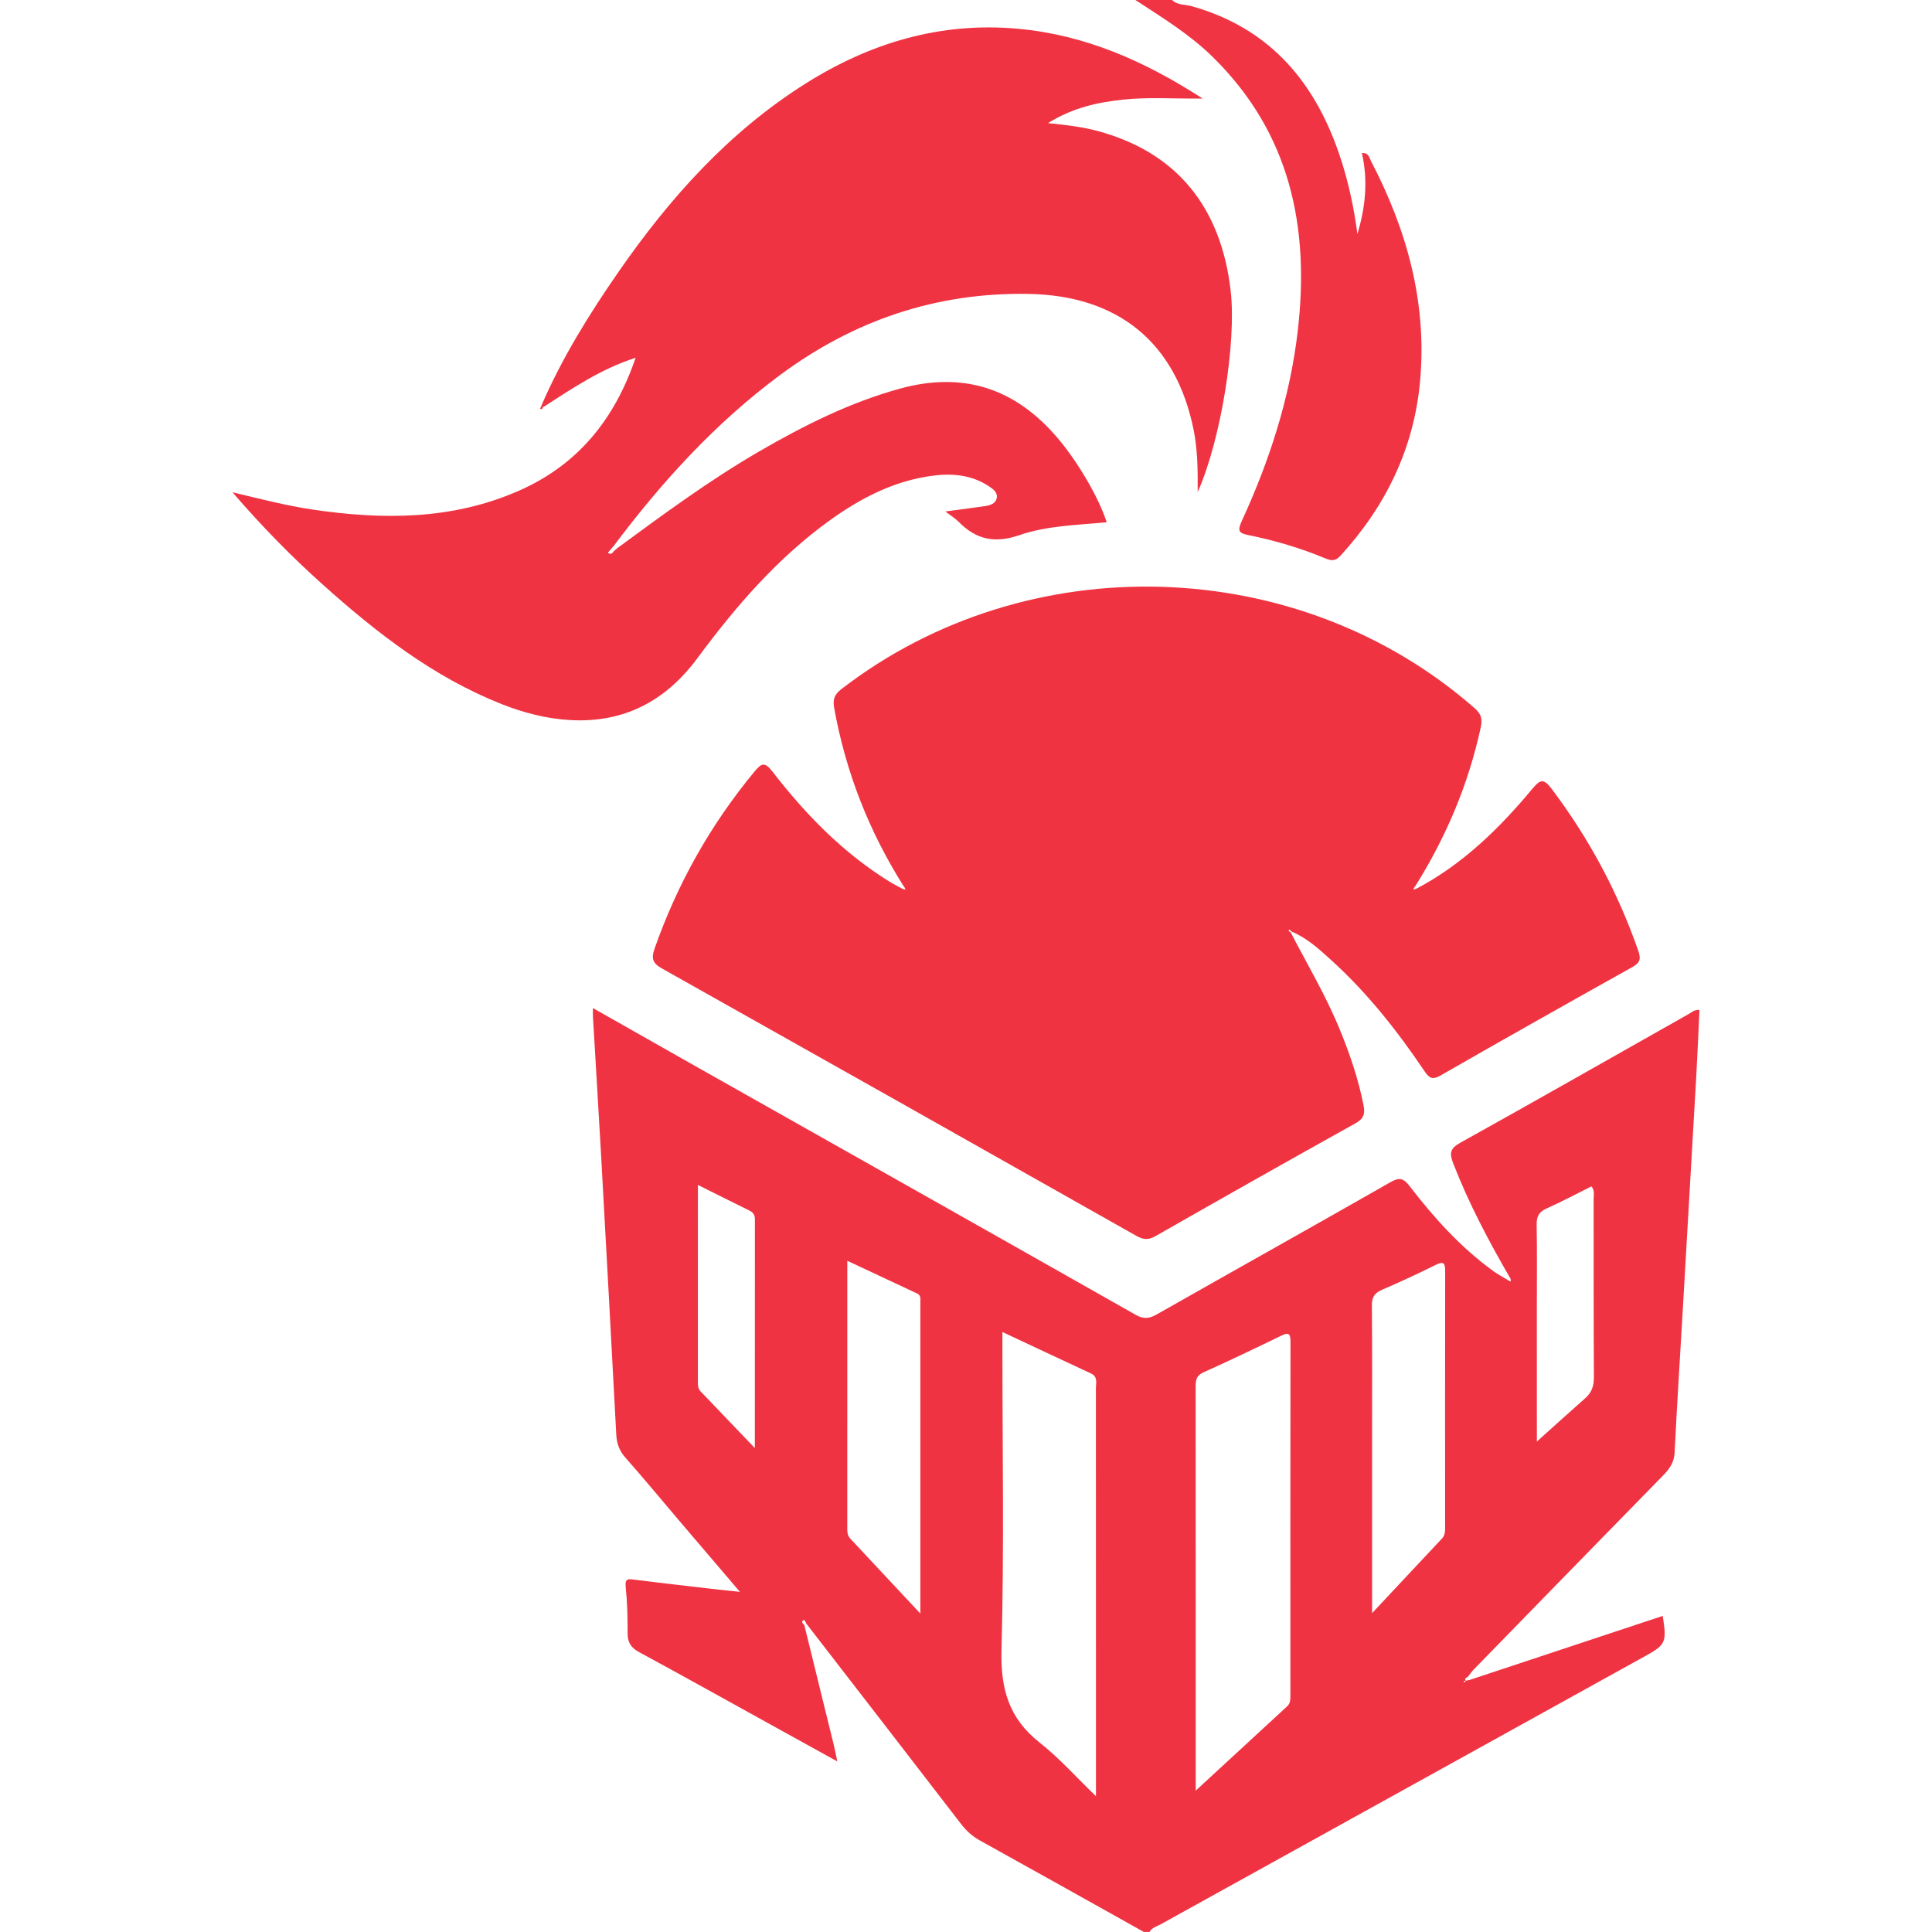
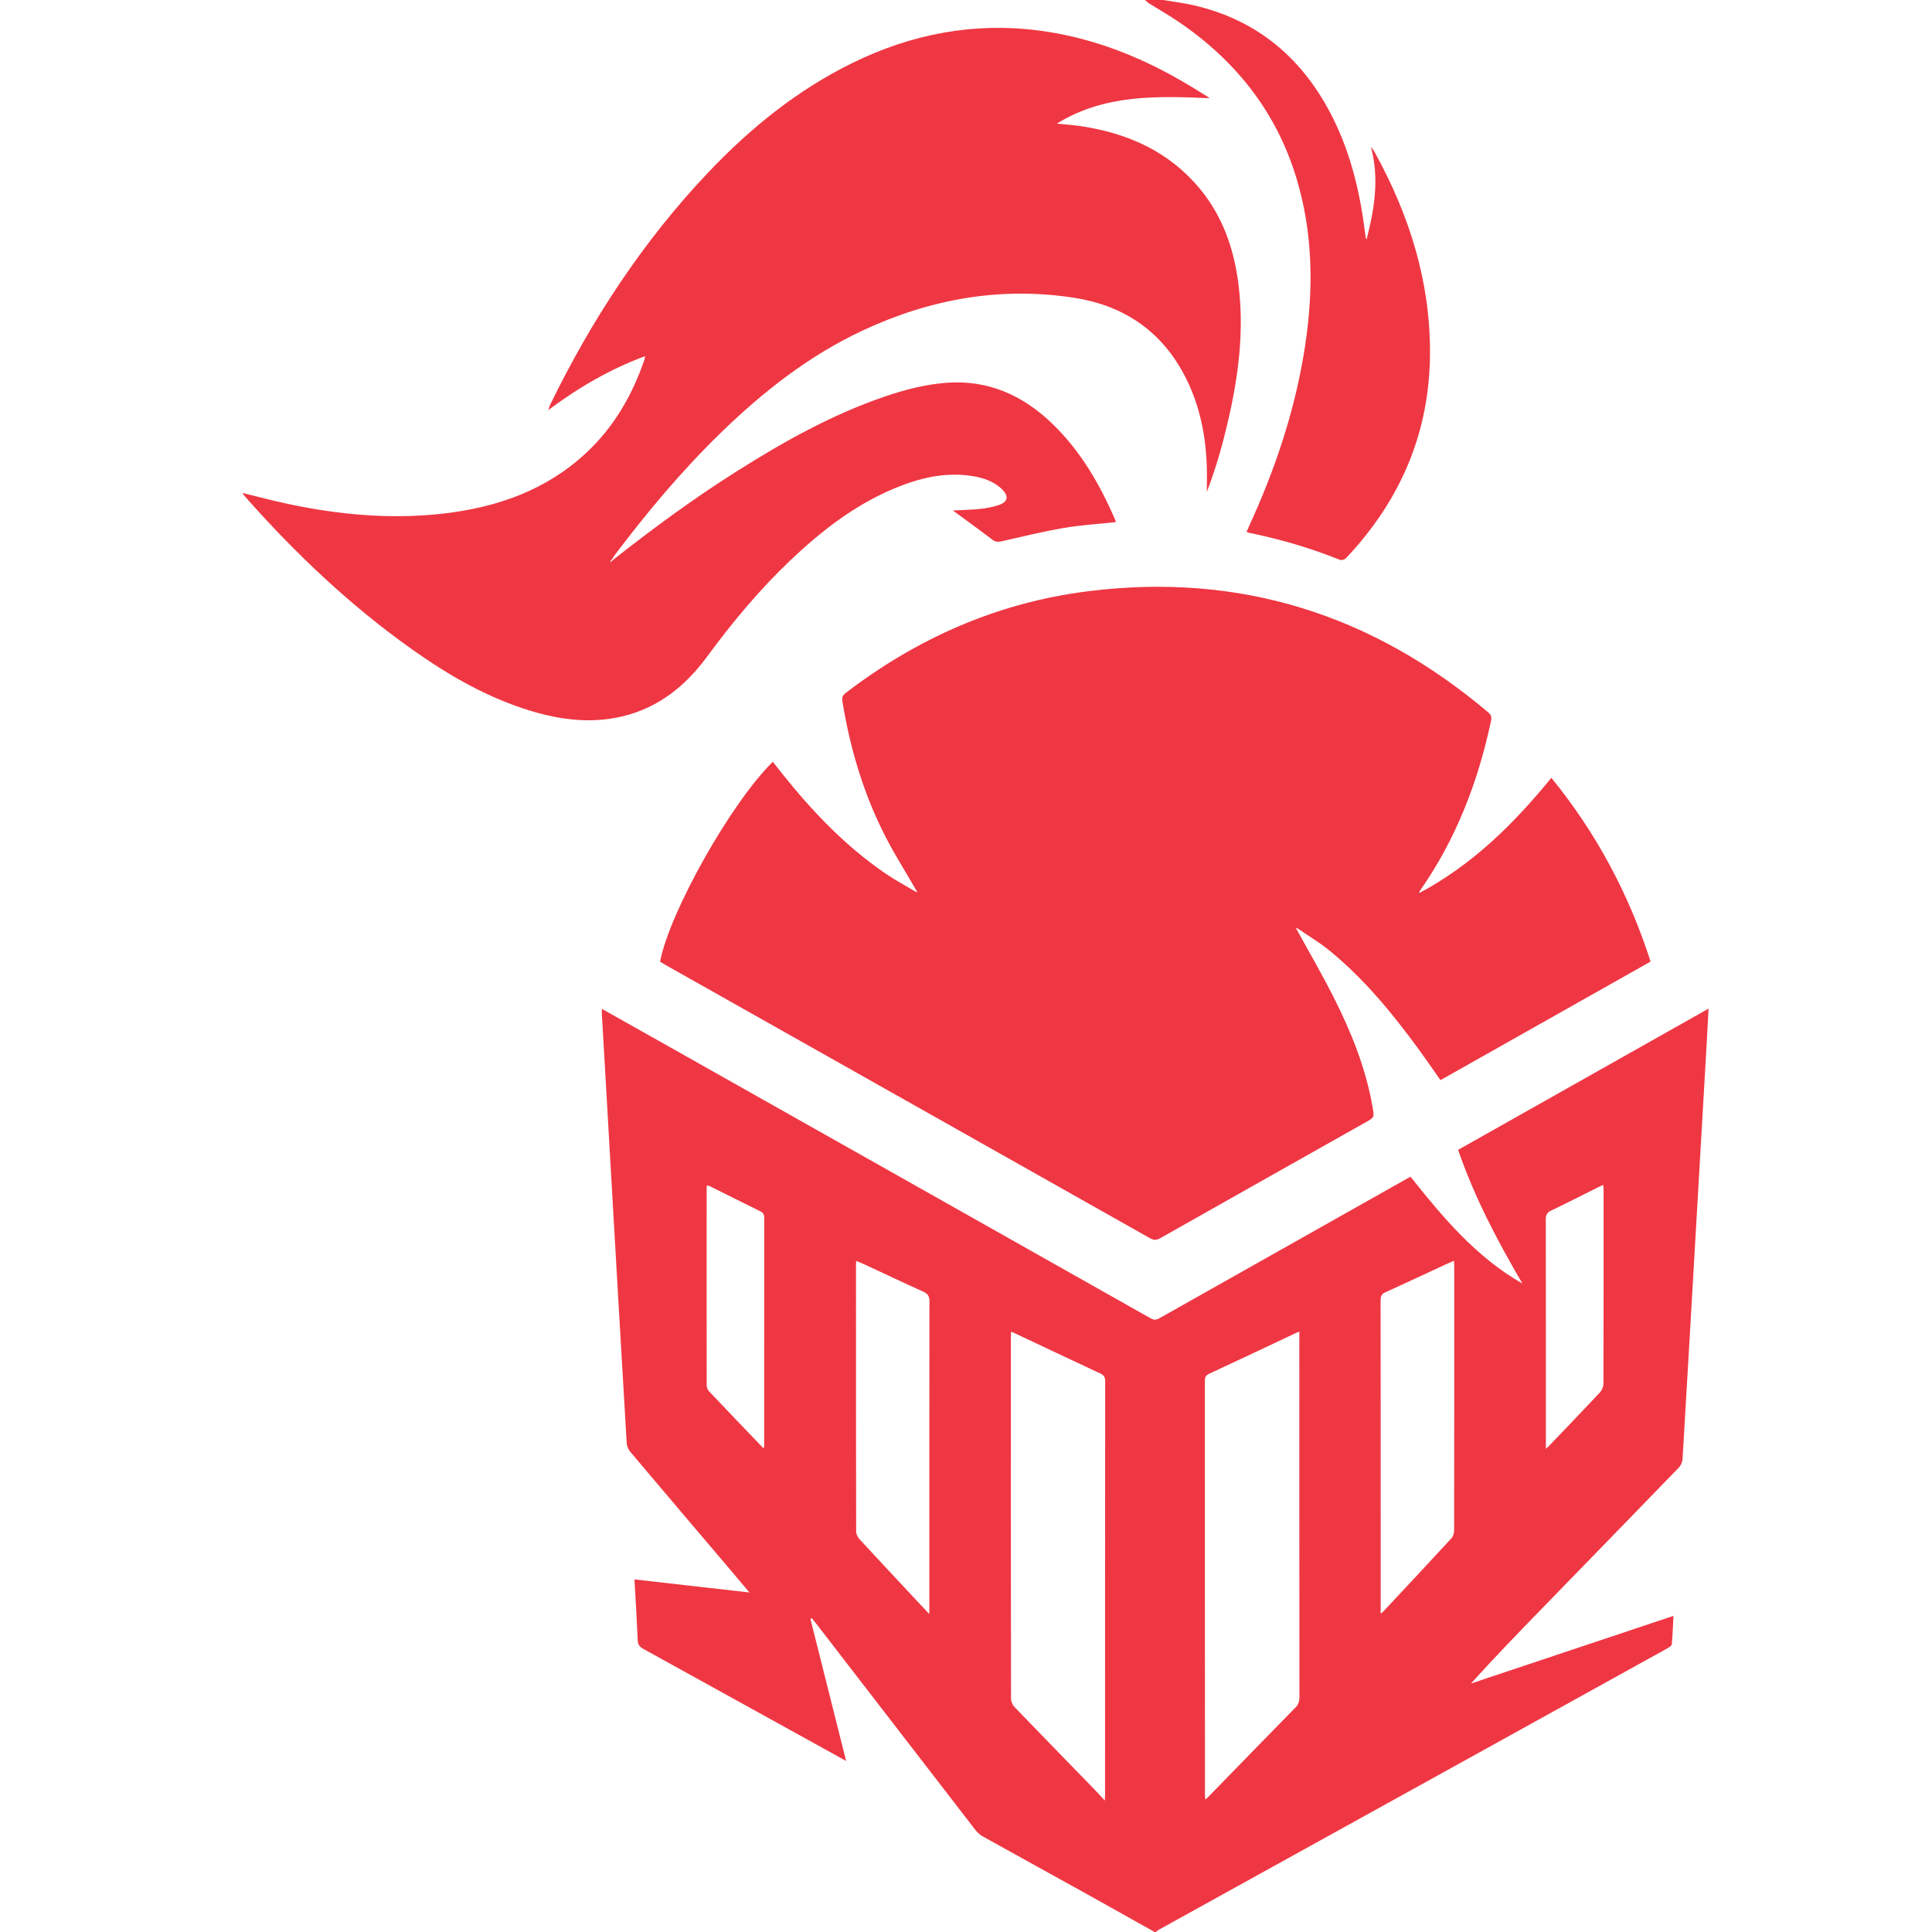
- <svg xmlns="http://www.w3.org/2000/svg" version="1.1" id="Camada_1" x="0px" y="0px" width="64px" height="64px" viewBox="0 0 64 64" style="enable-background:new 0 0 64 64;" xml:space="preserve">
-   <g>
-     <g>
-       <path style="fill:#F03342;" d="M48.698,55.645c2.126-0.705,4.252-1.41,6.382-2.116c0.137,0.884,0.104,0.953-0.6,1.342    c-5.342,2.956-10.684,5.912-16.025,8.871c-0.132,0.073-0.294,0.109-0.377,0.256c-0.062,0-0.125,0-0.187,0    c-1.807-1.01-3.613-2.023-5.424-3.026c-0.252-0.14-0.451-0.316-0.626-0.544c-1.71-2.223-3.427-4.44-5.142-6.659    c-0.029-0.036-0.034-0.128-0.096-0.088c-0.045,0.028-0.023,0.104,0.038,0.138c0.327,1.329,0.654,2.657,0.979,3.986    c0.036,0.147,0.064,0.297,0.116,0.544c-0.798-0.441-1.512-0.836-2.227-1.231c-1.445-0.798-2.886-1.603-4.337-2.389    c-0.267-0.145-0.382-0.317-0.381-0.62c0.001-0.513-0.011-1.03-0.064-1.54c-0.03-0.29,0.091-0.265,0.288-0.24    c0.849,0.106,1.7,0.203,2.55,0.302c0.273,0.032,0.547,0.059,0.946,0.101c-0.71-0.832-1.343-1.572-1.974-2.313    c-0.606-0.712-1.201-1.434-1.82-2.134c-0.2-0.226-0.286-0.462-0.302-0.755c-0.164-3.094-0.332-6.188-0.504-9.281    c-0.085-1.523-0.18-3.046-0.269-4.568c-0.004-0.072-0.001-0.144-0.001-0.288c1.092,0.619,2.129,1.21,3.169,1.797    c4.937,2.785,9.875,5.567,14.806,8.362c0.275,0.156,0.46,0.129,0.717-0.018c2.572-1.462,5.156-2.904,7.725-4.371    c0.297-0.17,0.431-0.138,0.635,0.126c0.81,1.052,1.695,2.036,2.779,2.82c0.15,0.108,0.315,0.195,0.474,0.292    c0.033,0.016,0.067,0.032,0.1,0.048c-0.007-0.036-0.014-0.073-0.02-0.109c-0.709-1.226-1.371-2.474-1.885-3.799    c-0.128-0.331-0.116-0.491,0.228-0.683c2.53-1.407,5.044-2.841,7.565-4.264c0.105-0.059,0.198-0.155,0.363-0.138    c-0.035,0.74-0.065,1.48-0.107,2.218c-0.147,2.579-0.297,5.157-0.447,7.736c-0.091,1.569-0.192,3.137-0.269,4.707    c-0.016,0.33-0.171,0.544-0.384,0.762c-2.092,2.137-4.178,4.278-6.265,6.42c-0.075,0.077-0.136,0.168-0.203,0.253    c-0.049,0.029-0.114,0.05-0.061,0.128c-0.024,0.004-0.048,0.007-0.072,0.011c0.005,0.014,0.01,0.027,0.015,0.041    c0.017-0.02,0.033-0.04,0.05-0.06C48.603,55.662,48.651,55.653,48.698,55.645z M39.61,59.317c0.954-0.88,1.991-1.837,3.029-2.793    c0.103-0.095,0.107-0.215,0.107-0.342c-0.001-3.911-0.003-7.822,0.003-11.733c0-0.273-0.059-0.324-0.313-0.2    c-0.853,0.417-1.711,0.825-2.576,1.215c-0.24,0.108-0.253,0.271-0.253,0.485C39.611,50.466,39.61,54.985,39.61,59.317z     M33.206,44.124c0,0.244,0,0.399,0,0.554c0,3.321,0.059,6.644-0.03,9.963c-0.035,1.28,0.23,2.27,1.255,3.077    c0.663,0.521,1.23,1.164,1.874,1.784c0-0.166,0-0.315,0-0.463c0-1.497,0-2.994,0-4.491c0-2.854,0.001-5.707-0.002-8.561    c0-0.175,0.072-0.379-0.161-0.488C35.185,45.055,34.231,44.605,33.206,44.124z M30.488,53.451c0-3.538,0-6.929,0-10.319    c0-0.106,0.023-0.223-0.106-0.283c-0.755-0.353-1.509-0.707-2.314-1.084c0,3.028,0,5.97-0.001,8.912    c0,0.115,0.025,0.212,0.105,0.297C28.912,51.766,29.653,52.559,30.488,53.451z M45.452,53.437    c0.835-0.891,1.576-1.683,2.318-2.474c0.094-0.1,0.101-0.22,0.101-0.348c-0.001-2.836-0.003-5.671,0.002-8.507    c0-0.259-0.043-0.341-0.312-0.208c-0.585,0.291-1.178,0.568-1.779,0.825c-0.252,0.108-0.34,0.248-0.337,0.524    c0.014,1.418,0.007,2.836,0.007,4.253C45.452,49.433,45.452,51.363,45.452,53.437z M50.911,47.753    c0.518-0.465,1.059-0.957,1.607-1.44c0.215-0.19,0.284-0.411,0.282-0.699c-0.012-1.963-0.005-3.926-0.009-5.889    c0-0.132,0.046-0.275-0.071-0.425c-0.497,0.247-0.989,0.51-1.497,0.737c-0.257,0.115-0.324,0.275-0.319,0.542    c0.016,0.903,0.006,1.807,0.006,2.711C50.911,44.81,50.911,46.332,50.911,47.753z M23.119,39.253c0,2.239,0,4.388-0.001,6.537    c0,0.111,0.006,0.214,0.09,0.302c0.576,0.599,1.149,1.2,1.797,1.877c0-2.604-0.001-5.092,0.002-7.581    c0-0.144-0.06-0.228-0.186-0.289C24.28,39.833,23.74,39.562,23.119,39.253z" />
-       <path style="fill:#F03443;" d="M38.827,0c0.18,0.176,0.428,0.143,0.644,0.204c2.655,0.743,4.16,2.599,4.967,5.127    c0.251,0.787,0.419,1.594,0.528,2.421c0.265-0.879,0.358-1.77,0.148-2.682c0.225-0.018,0.245,0.155,0.303,0.267    c1.19,2.281,1.858,4.685,1.626,7.278c-0.2,2.235-1.135,4.15-2.642,5.799c-0.157,0.172-0.294,0.168-0.488,0.087    c-0.821-0.342-1.672-0.596-2.543-0.772c-0.318-0.064-0.392-0.127-0.238-0.462c0.923-2.004,1.598-4.089,1.856-6.289    c0.404-3.447-0.244-6.576-2.826-9.102C39.399,1.129,38.495,0.579,37.611,0C38.016,0,38.422,0,38.827,0z" />
-       <path style="fill:#F03341;" d="M42.753,30.881c0.557,1.075,1.178,2.117,1.637,3.242c0.331,0.809,0.61,1.631,0.779,2.491    c0.055,0.277,0.01,0.444-0.267,0.597c-2.218,1.234-4.427,2.483-6.632,3.741c-0.24,0.137-0.41,0.11-0.636-0.018    c-5.232-2.957-10.467-5.91-15.707-8.853c-0.306-0.172-0.36-0.324-0.244-0.655c0.757-2.153,1.854-4.108,3.31-5.866    c0.231-0.279,0.339-0.332,0.593-0.004c1.101,1.426,2.349,2.705,3.896,3.66c0.132,0.081,0.272,0.15,0.408,0.224    c0.035,0.006,0.07,0.012,0.105,0.018c-0.017-0.028-0.034-0.057-0.05-0.085c-1.155-1.822-1.928-3.792-2.311-5.917    c-0.051-0.285,0.004-0.448,0.235-0.626c6.163-4.762,15.145-4.491,20.982,0.632c0.219,0.192,0.261,0.356,0.2,0.638    c-0.411,1.891-1.153,3.642-2.181,5.276c-0.016,0.028-0.033,0.055-0.049,0.083c0.034-0.007,0.068-0.014,0.103-0.021    c1.529-0.807,2.738-1.99,3.83-3.299c0.264-0.317,0.375-0.369,0.651-0.002c1.237,1.643,2.193,3.426,2.868,5.368    c0.1,0.288,0.034,0.401-0.212,0.538c-2.118,1.184-4.234,2.374-6.338,3.582c-0.285,0.164-0.387,0.078-0.54-0.149    c-0.899-1.333-1.892-2.59-3.087-3.673c-0.401-0.363-0.802-0.734-1.316-0.945c-0.02-0.02-0.039-0.04-0.061-0.058    c-0.002-0.002-0.022,0.019-0.033,0.029C42.708,30.846,42.73,30.863,42.753,30.881z" />
-       <path style="fill:#F03342;" d="M17.932,13.443c0.681-1.58,1.584-3.033,2.56-4.441c1.691-2.439,3.645-4.625,6.181-6.226    c2.155-1.361,4.489-2.058,7.055-1.823c2.204,0.202,4.167,1.056,6.11,2.311c-0.958,0.011-1.802-0.054-2.641,0.037    c-0.835,0.091-1.646,0.259-2.48,0.777c0.631,0.065,1.146,0.127,1.646,0.262c2.592,0.7,4.084,2.494,4.405,5.297    c0.194,1.696-0.32,4.936-1.093,6.662c0.007-0.774-0.007-1.427-0.137-2.069c-0.585-2.886-2.499-4.442-5.467-4.494    c-3.061-0.054-5.789,0.877-8.234,2.69c-2.147,1.593-3.924,3.547-5.519,5.676c-0.023,0.027-0.046,0.055-0.069,0.082    c-0.036,0.041-0.071,0.083-0.107,0.124c0.077,0.054,0.135,0.035,0.177-0.045c0.034-0.028,0.069-0.057,0.103-0.085    c1.544-1.134,3.083-2.272,4.744-3.234c1.472-0.852,2.983-1.61,4.634-2.067c2.103-0.582,3.83-0.019,5.232,1.63    c0.655,0.77,1.357,1.95,1.629,2.794c-0.978,0.093-1.975,0.11-2.895,0.427c-0.81,0.279-1.429,0.148-2.004-0.438    c-0.116-0.119-0.264-0.207-0.445-0.347c0.482-0.064,0.906-0.116,1.327-0.18c0.155-0.024,0.327-0.077,0.37-0.245    c0.051-0.199-0.113-0.317-0.252-0.408c-0.577-0.382-1.223-0.439-1.886-0.349c-1.252,0.169-2.341,0.727-3.353,1.451    c-1.757,1.258-3.148,2.871-4.423,4.594c-1.049,1.417-2.434,2.149-4.218,2.047c-0.784-0.045-1.536-0.241-2.265-0.529    c-2.254-0.893-4.131-2.353-5.914-3.949c-1.042-0.933-2.021-1.929-3.002-3.068c0.935,0.223,1.77,0.441,2.623,0.568    c2.343,0.35,4.66,0.355,6.877-0.624c1.933-0.854,3.158-2.35,3.855-4.4c-1.168,0.377-2.112,1.026-3.073,1.643    C17.966,13.479,17.949,13.461,17.932,13.443z" />
-       <path style="fill:#F03342;" d="M17.984,13.496c-0.018,0.038-0.038,0.082-0.088,0.046c-0.008-0.006,0.023-0.064,0.036-0.099    C17.949,13.461,17.966,13.479,17.984,13.496z" />
-       <path style="fill:#FEFDFE;" d="M26.642,53.82c-0.061-0.034-0.083-0.11-0.038-0.138c0.062-0.039,0.067,0.052,0.096,0.088    C26.68,53.787,26.661,53.803,26.642,53.82z" />
-       <path style="fill:#FEFDFE;" d="M50.028,42.339c0.007,0.036,0.014,0.073,0.02,0.109c-0.033-0.016-0.067-0.032-0.1-0.048    C49.975,42.38,50.001,42.36,50.028,42.339z" />
-       <path style="fill:#FEFDFE;" d="M48.698,55.645c-0.047,0.008-0.095,0.016-0.142,0.025l0.007,0.009    c-0.054-0.078,0.012-0.099,0.061-0.128C48.649,55.582,48.674,55.614,48.698,55.645z" />
-       <path style="fill:#FEFDFE;" d="M48.556,55.67c-0.017,0.02-0.033,0.04-0.05,0.06c-0.005-0.014-0.01-0.027-0.015-0.041    c0.024-0.004,0.048-0.007,0.072-0.011C48.563,55.679,48.556,55.67,48.556,55.67z" />
-       <path style="fill:#FEFDFE;" d="M29.945,29.374c0.017,0.028,0.034,0.057,0.05,0.085c-0.035-0.006-0.07-0.012-0.105-0.018    C29.905,29.416,29.923,29.394,29.945,29.374z" />
-       <path style="fill:#FEFDFE;" d="M46.923,29.438c-0.034,0.007-0.068,0.014-0.103,0.021c0.016-0.028,0.033-0.055,0.049-0.083    C46.891,29.394,46.908,29.415,46.923,29.438z" />
-       <path style="fill:#FEFDFE;" d="M42.753,30.881c-0.023-0.017-0.045-0.035-0.068-0.052c0.012-0.01,0.031-0.031,0.033-0.029    c0.022,0.017,0.041,0.038,0.061,0.058C42.78,30.857,42.753,30.881,42.753,30.881z" />
-       <path style="fill:#FEFDFE;" d="M20.32,18.265c-0.042,0.081-0.1,0.1-0.177,0.045c0.036-0.041,0.071-0.083,0.107-0.124    C20.273,18.212,20.296,18.239,20.32,18.265z" />
-       <path style="fill:#FEFDFE;" d="M20.25,18.186c0.023-0.027,0.046-0.055,0.069-0.082c0.035,0.025,0.069,0.051,0.104,0.076    c-0.034,0.028-0.069,0.057-0.103,0.085C20.296,18.239,20.273,18.212,20.25,18.186z" />
-     </g>
-   </g>
+ <svg xmlns="http://www.w3.org/2000/svg" width="64" height="64" viewBox="0 0 64 64" fill="none">
+   <path fill-rule="evenodd" clip-rule="evenodd" d="M38.25 64C37.467 63.562 36.686 63.123 35.902 62.687C34.783 62.066 33.662 61.45 32.544 60.827C32.455 60.776 32.373 60.699 32.309 60.617C30.551 58.342 28.796 56.064 27.04 53.788C26.992 53.726 26.943 53.666 26.895 53.605C26.879 53.613 26.863 53.62 26.846 53.628C27.237 55.184 27.628 56.74 28.029 58.334C27.259 57.908 26.527 57.504 25.795 57.099C24.301 56.273 22.806 55.445 21.31 54.621C21.194 54.557 21.132 54.488 21.126 54.346C21.097 53.679 21.056 53.012 21.017 52.32C22.282 52.464 23.529 52.605 24.825 52.753C24.635 52.526 24.478 52.338 24.319 52.151C23.174 50.802 22.027 49.455 20.886 48.102C20.818 48.023 20.766 47.906 20.76 47.803C20.567 44.545 20.38 41.288 20.193 38.03C20.108 36.545 20.022 35.06 19.937 33.575C19.934 33.532 19.937 33.487 19.937 33.419C20.579 33.78 21.202 34.13 21.825 34.481C27.258 37.545 32.691 40.607 38.122 43.674C38.245 43.744 38.325 43.714 38.431 43.655C41.155 42.117 43.881 40.581 46.607 39.045C46.642 39.026 46.677 39.007 46.725 38.98C47.797 40.328 48.9 41.645 50.432 42.52C49.605 41.103 48.841 39.661 48.302 38.09C51.062 36.533 53.814 34.982 56.598 33.412C56.577 33.809 56.559 34.172 56.538 34.535C56.42 36.582 56.301 38.629 56.183 40.676C56.035 43.231 55.889 45.786 55.736 48.341C55.73 48.436 55.679 48.548 55.612 48.617C54.121 50.159 52.624 51.695 51.129 53.233C50.322 54.064 49.515 54.895 48.727 55.769C50.952 55.026 53.178 54.282 55.436 53.528C55.419 53.859 55.408 54.164 55.38 54.467C55.376 54.515 55.3 54.567 55.246 54.597C52.973 55.857 50.698 57.115 48.424 58.373C45.077 60.225 41.729 62.076 38.382 63.928C38.349 63.947 38.321 63.976 38.29 64C38.277 64 38.264 64 38.25 64ZM43.042 44.11C42.978 44.137 42.948 44.149 42.919 44.162C41.961 44.613 41.006 45.067 40.046 45.512C39.919 45.571 39.913 45.654 39.913 45.767C39.915 50.325 39.914 54.884 39.915 59.443C39.915 59.492 39.922 59.541 39.928 59.614C39.974 59.573 39.999 59.552 40.022 59.529C40.986 58.54 41.947 57.549 42.914 56.563C43.011 56.464 43.045 56.364 43.045 56.227C43.041 52.265 43.042 48.303 43.042 44.341C43.042 44.275 43.042 44.208 43.042 44.11ZM36.598 59.646C36.603 59.536 36.606 59.492 36.606 59.448C36.606 54.882 36.606 50.317 36.61 45.752C36.61 45.616 36.566 45.552 36.446 45.497C35.523 45.067 34.603 44.631 33.683 44.197C33.626 44.171 33.569 44.146 33.495 44.113C33.491 44.193 33.487 44.239 33.487 44.285C33.486 48.281 33.486 52.276 33.491 56.271C33.492 56.365 33.542 56.48 33.607 56.548C34.476 57.451 35.352 58.347 36.225 59.246C36.34 59.364 36.449 59.486 36.598 59.646ZM45.737 53.452C45.786 53.413 45.807 53.4 45.824 53.382C46.579 52.574 47.336 51.768 48.084 50.954C48.143 50.891 48.17 50.776 48.17 50.685C48.175 47.783 48.174 44.881 48.174 41.978C48.174 41.915 48.168 41.851 48.164 41.765C48.063 41.81 47.984 41.842 47.907 41.878C47.238 42.187 46.572 42.502 45.901 42.804C45.767 42.864 45.734 42.94 45.734 43.078C45.738 45.35 45.737 47.622 45.737 49.895C45.737 51.067 45.737 52.24 45.737 53.452ZM30.785 53.468C30.785 53.34 30.785 53.263 30.785 53.186C30.785 49.828 30.783 46.469 30.789 43.111C30.789 42.937 30.734 42.854 30.577 42.784C29.93 42.494 29.289 42.188 28.645 41.889C28.556 41.848 28.465 41.813 28.364 41.771C28.36 41.818 28.356 41.844 28.356 41.871C28.356 44.827 28.355 47.783 28.361 50.739C28.361 50.825 28.417 50.928 28.479 50.995C29.073 51.641 29.674 52.28 30.273 52.922C30.431 53.091 30.59 53.26 30.785 53.468ZM51.209 47.992C51.263 47.944 51.287 47.925 51.308 47.903C51.873 47.313 52.44 46.725 52.998 46.128C53.066 46.055 53.116 45.932 53.116 45.833C53.123 43.703 53.121 41.573 53.121 39.443C53.121 39.386 53.115 39.329 53.112 39.252C53.043 39.283 52.995 39.302 52.95 39.325C52.428 39.585 51.91 39.85 51.385 40.101C51.25 40.166 51.205 40.241 51.206 40.389C51.211 42.861 51.209 45.333 51.209 47.804C51.209 47.854 51.209 47.904 51.209 47.992ZM25.294 47.98C25.305 47.93 25.314 47.912 25.314 47.894C25.314 45.375 25.313 42.856 25.316 40.337C25.316 40.227 25.277 40.171 25.18 40.123C24.627 39.852 24.077 39.574 23.526 39.3C23.493 39.284 23.455 39.279 23.419 39.269C23.414 39.295 23.409 39.309 23.409 39.322C23.408 41.512 23.407 43.703 23.41 45.893C23.411 45.959 23.441 46.04 23.486 46.087C24.079 46.714 24.678 47.337 25.294 47.98ZM26.849 53.56L26.842 53.57L26.851 53.572L26.849 53.56Z" fill="#EF3743" />
+   <path fill-rule="evenodd" clip-rule="evenodd" d="M38.532 0C38.873 0.058 39.217 0.099 39.553 0.177C41.697 0.675 43.194 1.978 44.161 3.922C44.749 5.105 45.051 6.372 45.215 7.676C45.222 7.736 45.23 7.795 45.238 7.855C45.242 7.881 45.249 7.906 45.269 7.932C45.531 6.922 45.696 5.909 45.413 4.861C45.456 4.922 45.504 4.981 45.54 5.046C46.679 7.109 47.375 9.298 47.371 11.673C47.367 14.319 46.395 16.581 44.584 18.493C44.544 18.536 44.44 18.567 44.389 18.546C43.41 18.154 42.403 17.857 41.37 17.649C41.351 17.645 41.333 17.634 41.296 17.618C41.325 17.552 41.35 17.487 41.379 17.424C42.208 15.621 42.844 13.755 43.178 11.796C43.499 9.913 43.532 8.035 43.025 6.175C42.387 3.834 40.996 2.038 39 0.693C38.7 0.491 38.384 0.313 38.078 0.121C38.024 0.088 37.978 0.041 37.928 0C38.13 0 38.331 0 38.532 0Z" fill="#EF3743" />
+   <path fill-rule="evenodd" clip-rule="evenodd" d="M30.369 29.524C29.988 28.856 29.571 28.206 29.233 27.518C28.567 26.163 28.149 24.725 27.906 23.235C27.884 23.105 27.915 23.031 28.02 22.951C30.401 21.131 33.061 19.96 36.041 19.586C41.049 18.956 45.459 20.346 49.3 23.6C49.396 23.681 49.417 23.756 49.393 23.874C48.964 25.9 48.232 27.8 47.039 29.506C47.031 29.517 47.029 29.531 47.006 29.588C48.779 28.646 50.142 27.294 51.391 25.767C52.875 27.587 53.955 29.607 54.678 31.853C52.359 33.162 50.041 34.47 47.717 35.781C47.472 35.433 47.242 35.096 47.002 34.767C46.129 33.575 45.197 32.433 44.046 31.493C43.711 31.219 43.334 30.996 42.976 30.75C42.961 30.747 42.947 30.745 42.932 30.743C42.938 30.755 42.944 30.768 42.949 30.78C43.358 31.525 43.787 32.26 44.17 33.018C44.759 34.18 45.245 35.383 45.469 36.677C45.528 37.015 45.531 37.014 45.231 37.182C42.967 38.458 40.703 39.733 38.441 41.013C38.316 41.084 38.226 41.091 38.098 41.019C32.732 37.989 27.363 34.964 21.996 31.937C21.95 31.911 21.907 31.881 21.866 31.855C22.182 30.204 24.225 26.58 25.6 25.236C25.703 25.365 25.804 25.494 25.906 25.622C26.905 26.875 28.002 28.027 29.332 28.936C29.657 29.159 30.007 29.344 30.346 29.546C30.363 29.547 30.379 29.548 30.395 29.549C30.386 29.54 30.377 29.532 30.369 29.524Z" fill="#EF3643" />
+   <path fill-rule="evenodd" clip-rule="evenodd" d="M20.33 18.531C21.635 17.5 22.975 16.518 24.381 15.628C25.941 14.641 27.545 13.74 29.3 13.139C29.974 12.909 30.661 12.729 31.373 12.679C32.73 12.583 33.864 13.087 34.83 14.008C35.788 14.921 36.436 16.042 36.953 17.246C36.96 17.263 36.956 17.284 36.957 17.296C36.381 17.358 35.806 17.392 35.242 17.489C34.55 17.607 33.867 17.775 33.182 17.931C33.06 17.959 32.973 17.953 32.87 17.875C32.45 17.555 32.021 17.245 31.566 16.91C31.889 16.892 32.179 16.889 32.466 16.858C32.671 16.837 32.879 16.798 33.074 16.734C33.393 16.631 33.431 16.432 33.187 16.2C32.914 15.941 32.571 15.827 32.208 15.77C31.295 15.625 30.436 15.839 29.604 16.189C28.3 16.739 27.203 17.592 26.186 18.558C25.162 19.53 24.262 20.61 23.427 21.747C22.71 22.722 21.816 23.445 20.615 23.731C19.579 23.977 18.564 23.848 17.563 23.543C16.136 23.108 14.863 22.371 13.655 21.515C11.599 20.059 9.785 18.335 8.119 16.451C8.09 16.418 8.067 16.38 8.029 16.329C8.55 16.455 9.047 16.588 9.549 16.695C11.251 17.056 12.968 17.212 14.703 17.011C16.473 16.805 18.096 16.238 19.425 14.996C20.337 14.144 20.941 13.096 21.344 11.925C21.354 11.896 21.357 11.865 21.37 11.798C20.201 12.231 19.168 12.835 18.163 13.585C18.193 13.497 18.204 13.448 18.226 13.404C19.599 10.592 21.295 7.999 23.452 5.722C24.85 4.247 26.41 2.981 28.246 2.082C30.197 1.126 32.248 0.732 34.412 1.011C35.966 1.212 37.415 1.735 38.786 2.481C39.226 2.72 39.653 2.983 40.079 3.253C38.326 3.179 36.586 3.12 35.008 4.096C35.281 4.124 35.556 4.141 35.827 4.182C37.374 4.419 38.731 5.024 39.75 6.256C40.508 7.173 40.879 8.253 41.026 9.418C41.254 11.227 40.947 12.983 40.487 14.722C40.346 15.252 40.176 15.773 39.978 16.296C39.978 16.217 39.977 16.139 39.979 16.06C40.012 14.754 39.82 13.493 39.183 12.332C38.401 10.907 37.161 10.11 35.587 9.865C33.146 9.485 30.811 9.905 28.583 10.946C26.8 11.778 25.277 12.977 23.875 14.339C22.584 15.594 21.431 16.971 20.349 18.408C20.33 18.434 20.315 18.465 20.298 18.493C20.287 18.509 20.275 18.524 20.264 18.54C20.246 18.559 20.228 18.578 20.21 18.596C20.216 18.603 20.222 18.609 20.227 18.615C20.248 18.599 20.269 18.583 20.29 18.566C20.303 18.554 20.316 18.543 20.33 18.531Z" fill="#EF3743" />
</svg>
